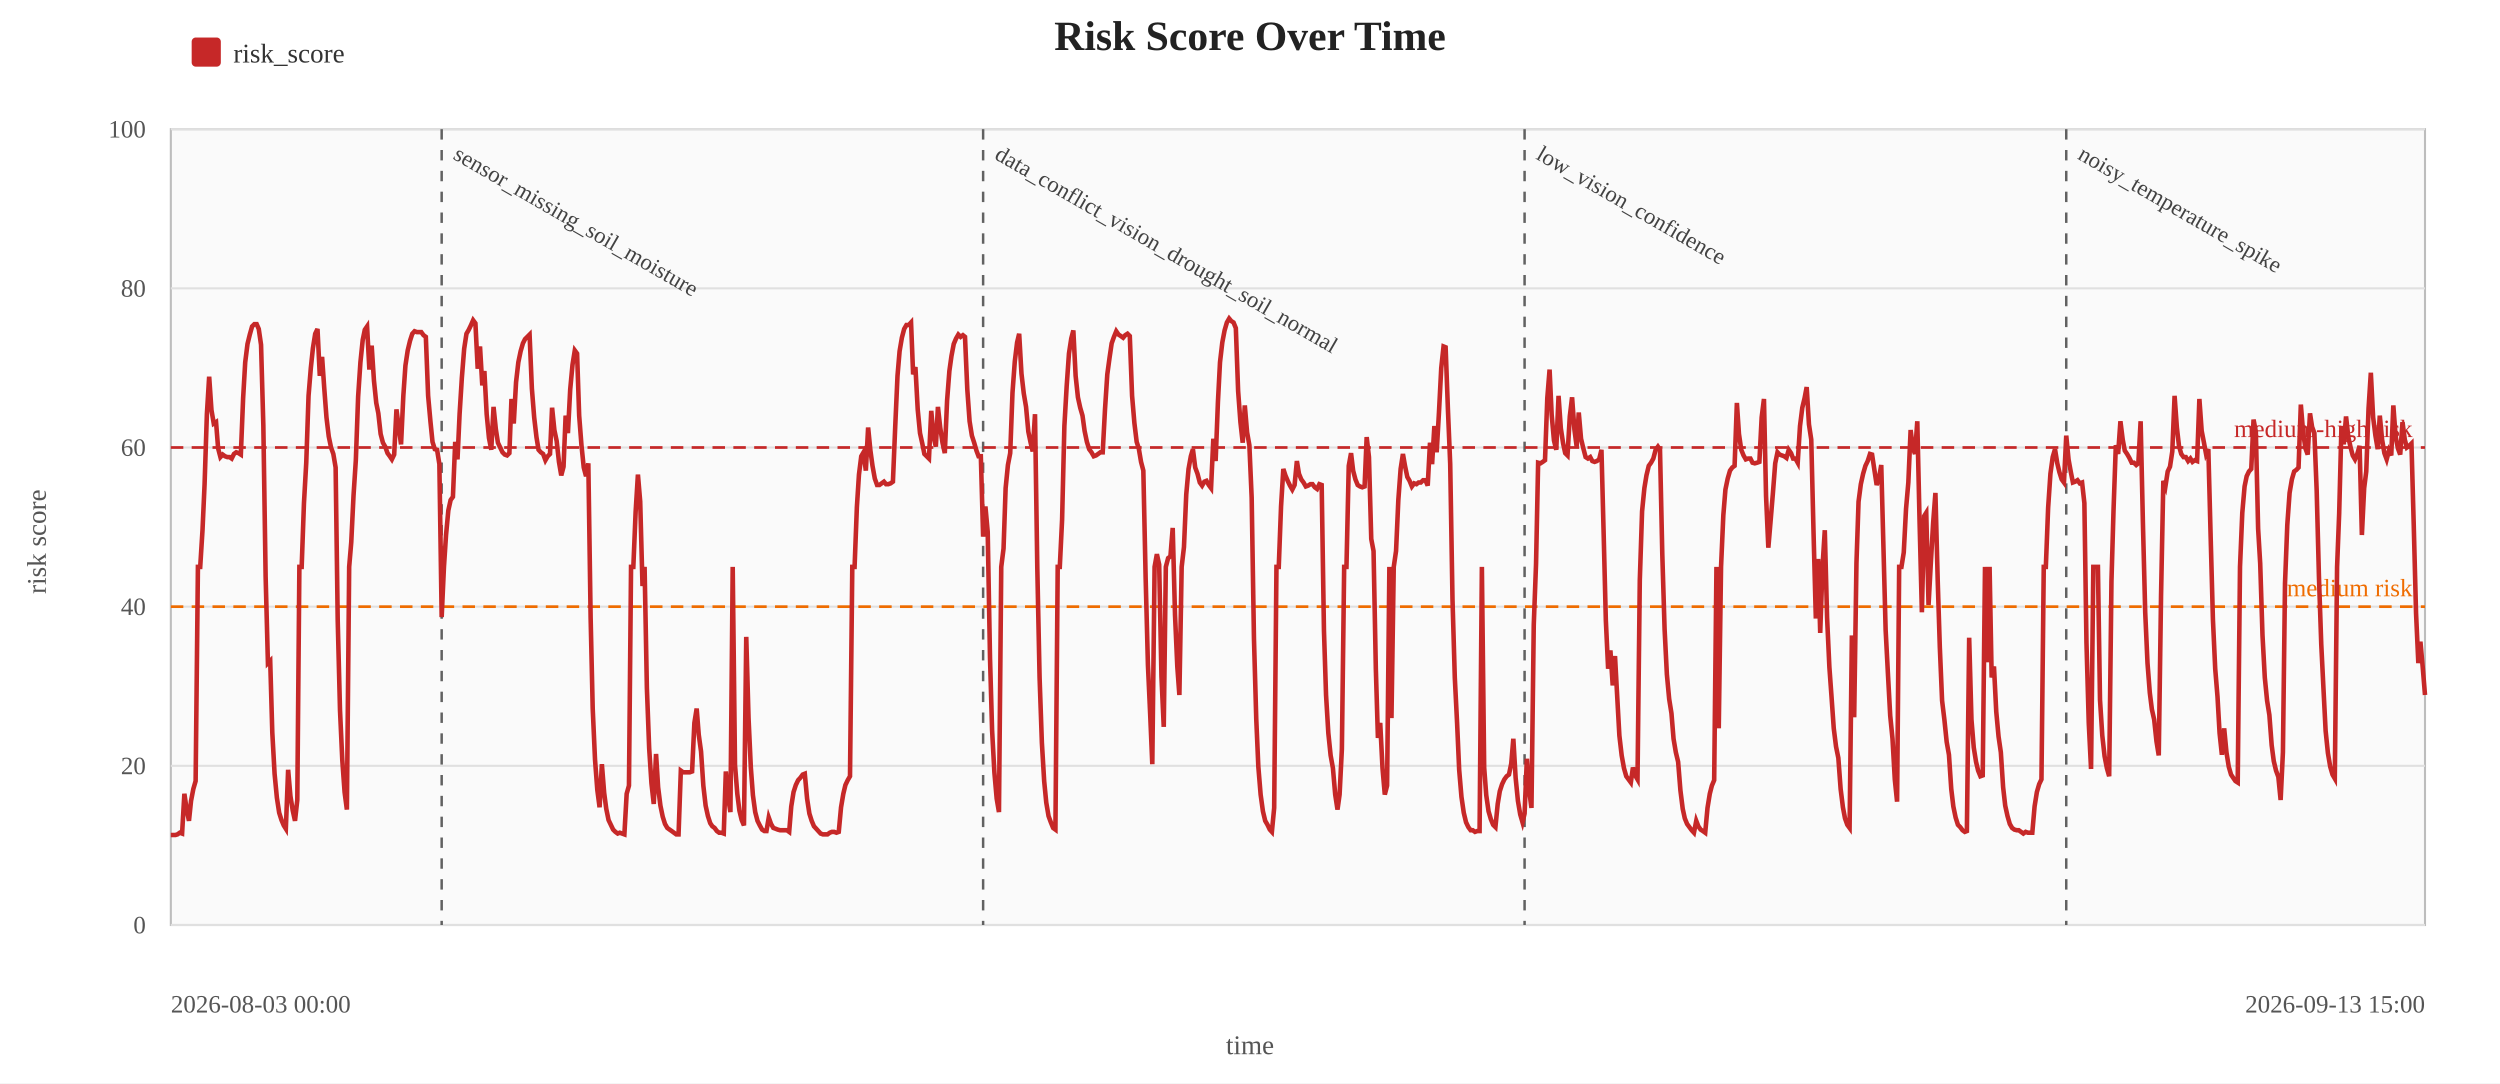
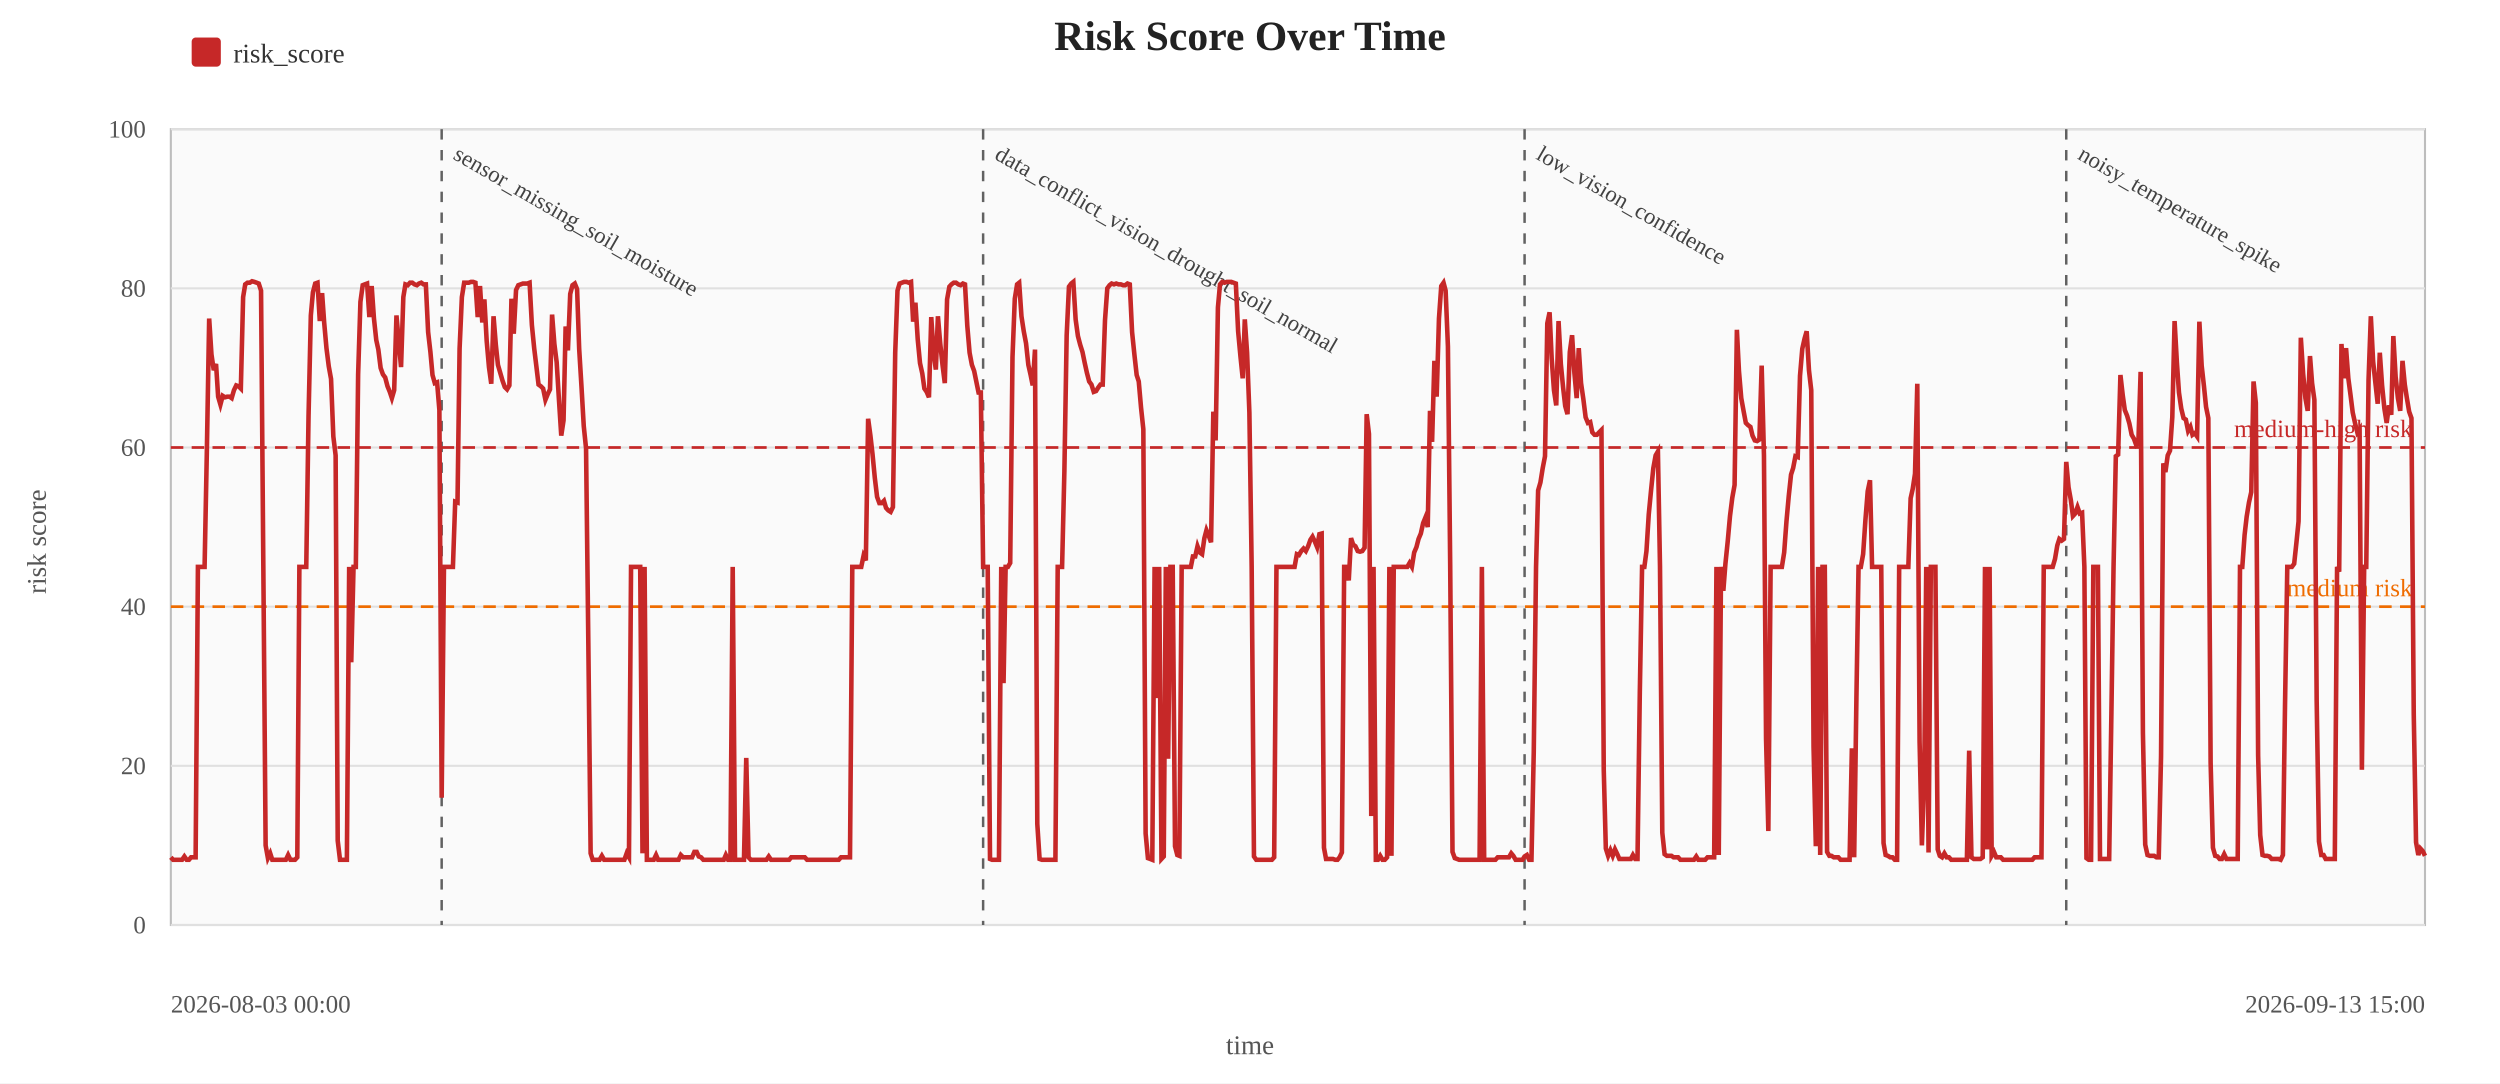
<svg xmlns="http://www.w3.org/2000/svg" width="1200" height="520" viewBox="0 0 1200 520">
  <rect width="100%" height="100%" fill="#ffffff" />
  <text x="600.0" y="24" text-anchor="middle" font-size="20" font-weight="700" fill="#222">Risk Score Over Time</text>
  <rect x="92" y="18" width="14" height="14" fill="#c62828" rx="2" />
  <text x="112" y="30" font-size="13" fill="#333">risk_score</text>
  <rect x="82" y="62" width="1082" height="382" fill="#fafafa" stroke="#bdbdbd" />
  <line x1="82" y1="444.0" x2="1164" y2="444.0" stroke="#e0e0e0" stroke-width="1" />
  <text x="70" y="448.0" text-anchor="end" font-size="12" fill="#555">0</text>
  <line x1="82" y1="367.6" x2="1164" y2="367.6" stroke="#e0e0e0" stroke-width="1" />
  <text x="70" y="371.6" text-anchor="end" font-size="12" fill="#555">20</text>
  <line x1="82" y1="291.2" x2="1164" y2="291.2" stroke="#e0e0e0" stroke-width="1" />
  <text x="70" y="295.2" text-anchor="end" font-size="12" fill="#555">40</text>
  <line x1="82" y1="214.8" x2="1164" y2="214.8" stroke="#e0e0e0" stroke-width="1" />
  <text x="70" y="218.8" text-anchor="end" font-size="12" fill="#555">60</text>
  <line x1="82" y1="138.4" x2="1164" y2="138.4" stroke="#e0e0e0" stroke-width="1" />
  <text x="70" y="142.4" text-anchor="end" font-size="12" fill="#555">80</text>
  <line x1="82" y1="62.0" x2="1164" y2="62.0" stroke="#e0e0e0" stroke-width="1" />
  <text x="70" y="66.0" text-anchor="end" font-size="12" fill="#555">100</text>
  <line x1="212.0" y1="62" x2="212.0" y2="444" stroke="#616161" stroke-dasharray="5 5" stroke-width="1.2" />
  <text x="217.0" y="76.0" font-size="11" fill="#424242" transform="rotate(30 217.0 76.0)">sensor_missing_soil_moisture</text>
  <line x1="471.9" y1="62" x2="471.9" y2="444" stroke="#616161" stroke-dasharray="5 5" stroke-width="1.2" />
  <text x="476.9" y="76.0" font-size="11" fill="#424242" transform="rotate(30 476.9 76.0)">data_conflict_vision_drought_soil_normal</text>
  <line x1="731.8" y1="62" x2="731.8" y2="444" stroke="#616161" stroke-dasharray="5 5" stroke-width="1.2" />
  <text x="736.8" y="76.0" font-size="11" fill="#424242" transform="rotate(30 736.8 76.0)">low_vision_confidence</text>
  <line x1="991.8" y1="62" x2="991.8" y2="444" stroke="#616161" stroke-dasharray="5 5" stroke-width="1.2" />
  <text x="996.8" y="76.0" font-size="11" fill="#424242" transform="rotate(30 996.8 76.0)">noisy_temperature_spike</text>
  <line x1="82" y1="291.2" x2="1164" y2="291.2" stroke="#ef6c00" stroke-dasharray="6 4" stroke-width="1.3" />
  <text x="1158" y="286.2" text-anchor="end" font-size="12" fill="#ef6c00">medium risk</text>
  <line x1="82" y1="214.8" x2="1164" y2="214.8" stroke="#c62828" stroke-dasharray="6 4" stroke-width="1.3" />
  <text x="1158" y="209.8" text-anchor="end" font-size="12" fill="#c62828">medium-high risk</text>
-   <polyline fill="none" stroke="#c62828" stroke-width="2.2" points="82.0,400.8 83.1,400.8 84.2,400.8 85.2,400.5 86.3,399.7 87.4,400.1 88.5,381.0 89.6,388.6 90.7,394.0 91.7,384.4 92.8,378.7 93.9,374.9 95.0,272.1 96.1,272.1 97.2,254.5 98.2,232.4 99.3,198.8 100.4,180.8 101.5,196.8 102.6,203.3 103.7,202.6 104.7,215.2 105.8,219.4 106.9,218.2 108.0,219.0 109.1,219.4 110.2,219.4 111.2,220.1 112.3,217.9 113.4,217.1 114.5,217.5 115.6,218.2 116.7,191.1 117.7,173.9 118.8,165.1 119.9,160.6 121.0,156.7 122.1,155.6 123.2,155.6 124.2,157.9 125.3,165.5 126.4,204.1 127.5,276.7 128.6,318.3 129.7,317.2 130.7,351.6 131.8,371.4 132.9,382.9 134.0,390.1 135.1,393.6 136.2,396.2 137.2,397.8 138.3,369.5 139.4,382.1 140.5,389.0 141.6,394.0 142.7,384.0 143.7,272.1 144.8,272.1 145.9,241.5 147.0,222.1 148.1,190.0 149.2,176.6 150.2,167.1 151.3,160.2 152.4,157.9 153.5,180.4 154.6,171.3 155.6,185.8 156.7,200.3 157.8,209.5 158.9,214.8 160.0,217.9 161.1,224.4 162.1,297.7 163.2,340.9 164.3,364.9 165.4,380.2 166.5,388.6 167.6,272.1 168.6,260.3 169.7,237.7 170.8,220.9 171.9,190.4 173.0,173.9 174.1,163.2 175.1,158.3 176.2,156.7 177.3,177.4 178.4,165.9 179.5,182.7 180.6,193.4 181.6,198.4 182.7,208.3 183.8,212.5 184.9,214.4 186.0,217.5 187.1,219.0 188.1,220.5 189.2,218.2 190.3,196.5 191.4,205.2 192.5,213.3 193.6,190.0 194.6,175.5 195.7,168.2 196.8,163.6 197.9,160.2 199.0,159.0 200.1,159.4 201.1,159.4 202.2,159.4 203.3,160.9 204.4,161.7 205.5,190.0 206.6,202.2 207.6,212.1 208.7,215.6 209.8,215.9 210.9,222.8 212.0,296.2 213.1,272.1 214.1,256.8 215.2,245.0 216.3,240.0 217.4,238.5 218.5,212.1 219.6,220.5 220.6,198.8 221.7,181.2 222.8,167.4 223.9,160.2 225.0,158.3 226.1,156.0 227.1,153.7 228.2,155.2 229.3,177.0 230.4,166.3 231.5,185.0 232.5,178.1 233.6,198.8 234.7,210.2 235.8,215.9 236.9,195.3 238.0,206.0 239.0,212.5 240.1,214.8 241.2,217.1 242.3,218.2 243.4,218.6 244.5,217.5 245.5,191.5 246.6,203.3 247.7,183.5 248.8,173.9 249.9,168.6 251.0,164.8 252.0,162.8 253.1,161.7 254.2,160.6 255.3,186.5 256.4,200.3 257.5,209.8 258.5,215.9 259.6,217.1 260.7,217.9 261.8,220.9 262.9,219.0 264.0,217.9 265.0,195.7 266.1,206.4 267.2,211.7 268.3,221.7 269.4,228.2 270.5,224.0 271.5,199.5 272.6,207.9 273.7,186.9 274.8,175.1 275.9,168.2 277.0,169.7 278.0,199.5 279.1,213.7 280.2,224.4 281.3,228.6 282.4,222.4 283.5,296.5 284.5,340.1 285.6,364.5 286.7,379.1 287.8,387.5 288.9,366.8 290.0,380.6 291.0,388.2 292.1,393.6 293.2,395.9 294.3,398.2 295.4,399.3 296.5,400.1 297.5,399.7 298.6,400.1 299.7,400.5 300.8,381.0 301.9,377.1 302.9,272.1 304.0,272.1 305.1,245.7 306.2,227.8 307.3,240.8 308.4,281.3 309.4,272.1 310.5,330.2 311.6,359.2 312.7,376.0 313.8,385.9 314.9,361.9 315.9,377.9 317.0,386.7 318.1,392.0 319.2,395.5 320.3,397.4 321.4,398.2 322.4,398.9 323.5,399.7 324.6,400.5 325.7,400.5 326.8,369.9 327.9,370.7 328.9,370.7 330.0,370.7 331.1,370.7 332.2,370.3 333.3,347.0 334.4,340.1 335.4,352.7 336.5,360.7 337.6,377.1 338.7,386.7 339.8,391.7 340.9,395.1 341.9,396.6 343.0,397.4 344.1,398.9 345.2,399.7 346.3,399.7 347.4,400.1 348.4,370.3 349.5,382.9 350.6,389.8 351.7,272.1 352.8,367.2 353.9,381.0 354.9,389.0 356.0,393.6 357.1,396.2 358.2,305.7 359.3,344.7 360.4,368.4 361.4,381.7 362.5,389.8 363.6,394.0 364.7,396.2 365.8,398.2 366.9,398.9 367.9,398.9 369.0,392.4 370.1,395.5 371.2,397.4 372.3,397.8 373.3,398.2 374.4,398.5 375.5,398.5 376.6,398.5 377.7,398.5 378.8,399.3 379.8,387.1 380.9,380.2 382.0,376.8 383.1,374.5 384.2,373.3 385.3,371.8 386.3,371.4 387.4,383.3 388.5,390.5 389.6,394.0 390.7,396.6 391.8,397.8 392.8,398.9 393.9,400.1 395.0,400.5 396.1,400.5 397.2,400.5 398.3,399.7 399.3,399.3 400.4,399.3 401.5,399.7 402.6,399.3 403.7,387.5 404.8,381.0 405.8,376.8 406.9,374.5 408.0,372.6 409.1,272.1 410.2,272.1 411.3,243.4 412.3,227.8 413.4,219.0 414.5,217.1 415.6,225.9 416.7,205.2 417.8,216.3 418.8,223.6 419.9,229.7 421.0,232.8 422.1,232.8 423.2,232.0 424.3,231.2 425.3,232.4 426.4,232.4 427.5,232.0 428.6,231.2 429.7,204.9 430.8,180.4 431.8,168.6 432.9,162.1 434.0,157.9 435.1,156.0 436.2,156.0 437.3,154.8 438.3,179.7 439.4,176.2 440.5,196.5 441.6,207.9 442.7,212.9 443.7,217.9 444.8,219.0 445.9,220.1 447.0,197.2 448.1,209.5 449.2,214.4 450.2,195.3 451.3,205.2 452.4,212.5 453.5,217.5 454.6,192.3 455.7,178.1 456.7,170.9 457.8,165.1 458.9,162.5 460.0,160.6 461.1,161.7 462.2,160.9 463.2,161.7 464.3,186.9 465.4,202.2 466.5,209.1 467.6,212.5 468.7,216.3 469.7,219.0 470.8,219.0 471.9,257.6 473.0,243.1 474.1,255.3 475.2,315.6 476.2,350.4 477.3,370.7 478.4,383.3 479.5,389.8 480.6,272.1 481.7,263.3 482.7,234.3 483.8,223.2 484.9,217.5 486.0,188.4 487.1,173.5 488.2,164.4 489.2,160.2 490.3,179.3 491.4,188.8 492.5,195.3 493.6,207.2 494.7,212.5 495.7,216.7 496.8,198.8 497.9,272.5 499.0,325.2 500.1,356.5 501.2,374.9 502.2,385.2 503.3,391.7 504.4,394.7 505.5,397.4 506.6,398.2 507.7,272.1 508.7,272.1 509.8,249.6 510.9,204.5 512.0,185.4 513.1,169.7 514.2,162.5 515.2,158.6 516.3,180.4 517.4,190.7 518.5,195.7 519.6,199.5 520.6,206.8 521.7,212.1 522.8,215.6 523.9,217.1 525.0,219.0 526.1,218.6 527.1,217.9 528.2,217.1 529.3,217.1 530.4,196.5 531.5,179.7 532.6,171.6 533.6,164.8 534.7,161.7 535.8,159.0 536.9,160.6 538.0,161.3 539.1,162.1 540.1,160.9 541.2,160.2 542.3,161.3 543.4,190.0 544.5,203.0 545.6,212.1 546.6,215.2 547.7,221.7 548.8,225.9 549.9,277.1 551.0,319.1 552.1,343.2 553.1,366.8 554.2,272.1 555.3,266.0 556.4,271.0 557.5,324.8 558.6,348.9 559.6,272.1 560.7,267.9 561.8,267.1 562.9,253.4 564.0,295.0 565.1,319.9 566.1,333.6 567.2,272.1 568.3,262.6 569.4,237.3 570.5,225.1 571.6,219.0 572.6,215.6 573.7,224.4 574.8,227.4 575.9,231.6 577.0,233.1 578.1,231.2 579.1,230.8 580.2,232.8 581.3,234.3 582.4,210.6 583.5,221.3 584.6,193.0 585.6,173.9 586.7,164.4 587.8,158.6 588.9,154.8 590.0,152.9 591.0,154.1 592.1,154.8 593.2,157.5 594.3,187.7 595.4,202.6 596.5,212.5 597.5,194.6 598.6,207.5 599.7,213.7 600.8,238.9 601.9,306.5 603.0,345.1 604.0,368.0 605.1,381.4 606.2,389.4 607.3,394.0 608.4,395.9 609.5,398.2 610.5,399.3 611.6,387.8 612.7,272.1 613.8,272.1 614.9,243.1 616.0,225.1 617.0,228.2 618.1,230.8 619.2,233.1 620.3,235.0 621.4,232.8 622.5,221.3 623.5,227.4 624.6,230.1 625.7,231.6 626.8,233.5 627.9,233.1 629.0,232.4 630.0,232.4 631.1,233.9 632.2,234.7 633.3,232.4 634.4,232.8 635.5,302.7 636.5,333.6 637.6,351.9 638.7,362.6 639.8,368.7 640.9,381.4 642.0,388.6 643.0,381.4 644.1,359.6 645.2,272.1 646.3,272.1 647.4,223.6 648.5,217.5 649.5,225.9 650.6,230.1 651.7,232.8 652.8,233.5 653.9,233.9 655.0,233.5 656.0,209.8 657.1,219.4 658.2,258.7 659.3,264.5 660.4,321.0 661.4,354.2 662.5,347.0 663.6,368.7 664.7,381.4 665.8,377.1 666.9,272.1 667.9,344.7 669.0,272.1 670.1,264.5 671.2,240.0 672.3,225.1 673.4,217.9 674.4,223.6 675.5,228.9 676.6,230.8 677.7,233.5 678.8,232.0 679.9,232.4 680.9,231.6 682.0,231.6 683.1,230.5 684.2,230.5 685.3,233.1 686.4,212.5 687.4,222.8 688.5,204.5 689.6,217.1 690.7,198.0 691.8,176.6 692.9,166.3 693.9,166.7 695.0,196.5 696.1,222.8 697.2,287.8 698.3,325.2 699.4,347.0 700.4,369.5 701.5,382.5 702.6,390.1 703.7,394.7 704.8,397.0 705.9,398.5 706.9,398.5 708.0,399.3 709.1,398.9 710.2,398.9 711.3,272.1 712.4,368.4 713.4,381.7 714.5,389.4 715.6,393.2 716.7,395.9 717.8,397.0 718.9,385.9 719.9,379.8 721.0,376.4 722.1,374.1 723.2,372.6 724.3,371.8 725.4,366.5 726.4,354.6 727.5,373.3 728.6,384.4 729.7,390.9 730.8,394.7 731.8,390.5 732.9,364.2 734.0,379.4 735.1,387.8 736.2,300.0 737.3,270.6 738.3,222.1 739.4,222.4 740.5,221.7 741.6,220.9 742.7,191.1 743.8,177.4 744.8,199.1 745.9,211.4 747.0,215.9 748.1,190.0 749.2,205.6 750.3,212.9 751.3,217.5 752.4,218.6 753.5,199.9 754.6,190.7 755.7,206.0 756.8,214.4 757.8,198.0 758.9,210.6 760.0,215.2 761.1,219.4 762.2,220.1 763.3,219.4 764.3,221.3 765.4,221.7 766.5,221.3 767.6,220.5 768.7,215.9 769.8,258.0 770.8,297.7 771.9,321.0 773.0,312.2 774.1,329.0 775.2,314.9 776.3,335.1 777.3,353.1 778.4,362.6 779.5,368.7 780.6,372.6 781.7,374.1 782.8,375.6 783.8,368.4 784.9,372.2 786.0,374.1 787.1,278.6 788.2,245.4 789.3,234.3 790.3,228.2 791.4,223.6 792.5,222.1 793.6,220.1 794.7,215.9 795.8,214.4 796.8,215.9 797.9,266.0 799.0,301.9 800.1,323.7 801.2,335.5 802.3,342.4 803.3,354.6 804.4,361.1 805.5,365.7 806.6,379.4 807.7,388.2 808.7,392.8 809.8,395.5 810.9,397.0 812.0,398.5 813.1,399.7 814.2,394.0 815.2,396.6 816.3,398.2 817.4,398.9 818.5,399.7 819.6,387.8 820.7,381.0 821.7,377.1 822.8,374.5 823.9,272.1 825.0,349.6 826.1,272.1 827.2,247.3 828.2,235.0 829.3,229.7 830.4,225.9 831.5,224.4 832.6,223.6 833.7,193.4 834.7,208.3 835.8,215.9 836.9,218.6 838.0,220.5 839.1,220.1 840.2,220.1 841.2,222.1 842.3,222.4 843.4,222.1 844.5,221.7 845.6,200.3 846.7,191.5 847.7,238.1 848.8,262.9 849.9,249.9 851.0,236.6 852.1,222.4 853.2,217.1 854.2,218.2 855.3,218.6 856.4,219.0 857.5,219.8 858.6,215.9 859.7,217.5 860.7,220.1 861.8,220.1 862.9,222.1 864.0,204.5 865.1,195.7 866.2,191.1 867.2,185.8 868.3,203.7 869.4,211.0 870.5,255.7 871.6,296.9 872.7,268.3 873.7,303.8 874.8,272.1 875.9,254.5 877.0,296.5 878.1,320.2 879.1,334.0 880.2,349.6 881.3,358.4 882.4,363.8 883.5,378.7 884.6,387.5 885.6,392.8 886.7,395.9 887.8,397.4 888.9,305.0 890.0,344.3 891.1,270.2 892.1,240.8 893.2,232.4 894.3,227.4 895.4,223.6 896.5,221.3 897.6,217.9 898.6,218.2 899.7,225.5 900.8,232.8 901.9,229.7 903.0,223.2 904.1,264.5 905.1,302.3 906.2,323.3 907.3,343.5 908.4,354.6 909.5,374.1 910.6,384.8 911.6,272.1 912.7,272.1 913.8,265.2 914.9,244.2 916.0,231.6 917.1,206.4 918.1,214.8 919.2,217.9 920.3,202.2 921.4,250.7 922.5,293.9 923.6,247.7 924.6,246.1 925.7,290.4 926.8,270.2 927.9,251.1 929.0,236.6 930.1,278.6 931.1,310.3 932.2,336.3 933.3,345.4 934.4,356.1 935.5,362.3 936.6,378.7 937.6,387.1 938.7,392.4 939.8,395.9 940.9,397.0 942.0,398.5 943.1,399.3 944.1,398.9 945.2,306.1 946.3,345.4 947.4,358.8 948.5,365.7 949.5,369.9 950.6,372.6 951.7,372.2 952.8,272.1 953.9,317.9 955.0,272.1 956.0,325.2 957.1,319.9 958.2,341.6 959.3,353.5 960.4,361.1 961.5,377.9 962.5,386.7 963.6,391.7 964.7,395.5 965.8,397.4 966.9,398.2 968.0,398.5 969.0,398.5 970.1,399.3 971.2,400.1 972.3,399.3 973.4,399.7 974.5,399.7 975.5,399.7 976.6,387.1 977.7,380.2 978.8,376.4 979.9,374.1 981.0,272.1 982.0,272.1 983.1,243.8 984.2,227.4 985.3,219.4 986.4,215.6 987.5,222.4 988.5,226.6 989.6,230.1 990.7,231.6 991.8,209.1 992.9,220.5 994.0,226.6 995.0,231.6 996.1,231.2 997.2,230.5 998.3,232.0 999.4,231.6 1000.5,241.5 1001.5,308.4 1002.6,347.0 1003.7,369.1 1004.8,272.1 1005.9,272.1 1007.0,272.1 1008.0,335.9 1009.1,353.1 1010.2,363.0 1011.3,368.7 1012.4,372.6 1013.5,279.0 1014.5,244.6 1015.6,213.7 1016.7,217.9 1017.8,202.2 1018.9,211.0 1019.9,216.3 1021.0,217.9 1022.1,219.8 1023.2,222.1 1024.3,222.1 1025.4,223.2 1026.4,222.4 1027.5,202.2 1028.6,251.1 1029.7,293.9 1030.8,318.3 1031.9,332.5 1032.9,340.5 1034.0,345.4 1035.1,355.8 1036.2,362.6 1037.3,285.9 1038.4,230.8 1039.4,233.5 1040.5,226.3 1041.6,224.0 1042.7,216.7 1043.8,190.0 1044.9,205.2 1045.9,214.0 1047.0,217.9 1048.1,219.4 1049.2,219.4 1050.3,221.3 1051.4,220.1 1052.4,221.7 1053.5,220.9 1054.6,221.3 1055.7,191.5 1056.8,206.8 1057.9,212.5 1058.9,217.9 1060.0,215.6 1061.1,257.2 1062.2,297.3 1063.3,321.0 1064.4,334.4 1065.4,351.9 1066.5,362.3 1067.6,349.6 1068.7,361.1 1069.8,368.0 1070.9,371.8 1071.9,373.3 1073.0,374.9 1074.1,375.6 1075.2,272.1 1076.3,246.1 1077.4,233.5 1078.4,228.6 1079.5,226.3 1080.6,225.1 1081.7,201.4 1082.8,207.2 1083.9,253.8 1084.9,270.6 1086.0,305.0 1087.1,325.2 1088.2,336.3 1089.3,343.2 1090.4,357.7 1091.4,365.3 1092.5,369.9 1093.6,372.9 1094.7,384.0 1095.8,361.1 1096.8,280.1 1097.9,251.9 1099.0,236.6 1100.1,230.1 1101.2,226.3 1102.3,225.5 1103.3,224.4 1104.4,194.2 1105.5,207.5 1106.6,215.2 1107.7,218.2 1108.8,198.4 1109.8,204.9 1110.9,207.9 1112.0,235.4 1113.1,277.1 1114.2,309.2 1115.3,331.3 1116.3,350.8 1117.4,361.5 1118.5,368.0 1119.6,371.8 1120.7,373.7 1121.8,272.1 1122.8,246.5 1123.9,204.5 1125.0,213.3 1126.1,199.9 1127.2,209.8 1128.3,214.8 1129.3,218.6 1130.4,220.5 1131.5,217.9 1132.6,214.0 1133.7,256.8 1134.8,234.3 1135.8,226.3 1136.9,196.1 1138.0,178.9 1139.1,200.3 1140.2,209.1 1141.3,215.6 1142.3,199.5 1143.4,211.0 1144.5,217.5 1145.6,220.5 1146.7,216.3 1147.8,218.6 1148.8,194.6 1149.9,209.5 1151.0,215.2 1152.1,218.2 1153.2,202.6 1154.3,211.0 1155.3,214.8 1156.4,214.0 1157.5,212.9 1158.6,252.2 1159.7,294.3 1160.8,318.3 1161.8,308.0 1162.9,320.2 1164.0,333.6" />
+   <polyline fill="none" stroke="#c62828" stroke-width="2.2" points="82.0,411.5 83.1,412.7 84.2,412.7 85.2,412.7 86.3,412.7 87.4,412.7 88.5,411.1 89.6,412.7 90.7,412.7 91.7,411.5 92.8,411.5 93.9,411.5 95.0,272.1 96.1,272.1 97.2,272.1 98.2,272.1 99.3,215.9 100.4,152.9 101.5,170.1 102.6,177.7 103.7,174.7 104.7,190.4 105.8,194.2 106.9,190.0 108.0,190.7 109.1,190.4 110.2,190.4 111.2,191.1 112.3,187.3 113.4,185.0 114.5,185.4 115.6,186.5 116.7,142.6 117.7,136.5 118.8,135.7 119.9,135.7 121.0,135.0 122.1,135.3 123.2,135.7 124.2,136.1 125.3,139.5 126.4,272.1 127.5,405.8 128.6,411.9 129.7,409.6 130.7,412.7 131.8,412.7 132.9,412.7 134.0,412.7 135.1,412.7 136.2,412.7 137.2,412.7 138.3,410.4 139.4,412.7 140.5,412.7 141.6,412.7 142.7,411.5 143.7,272.1 144.8,272.1 145.9,272.1 147.0,272.1 148.1,199.5 149.2,151.4 150.2,140.3 151.3,136.1 152.4,135.7 153.5,154.1 154.6,140.7 155.6,154.8 156.7,167.1 157.8,175.8 158.9,181.9 160.0,209.5 161.1,218.6 162.1,403.5 163.2,412.7 164.3,412.7 165.4,412.7 166.5,412.7 167.6,272.1 168.6,317.9 169.7,272.1 170.8,272.1 171.9,179.7 173.0,144.9 174.1,136.9 175.1,136.5 176.2,136.1 177.3,152.2 178.4,137.3 179.5,152.9 180.6,163.2 181.6,167.8 182.7,176.6 183.8,179.7 184.9,181.2 186.0,185.4 187.1,188.1 188.1,191.1 189.2,187.3 190.3,151.4 191.4,164.0 192.5,176.2 193.6,142.6 194.6,136.5 195.7,136.9 196.8,135.7 197.9,135.7 199.0,136.5 200.1,136.9 201.1,136.1 202.2,135.7 203.3,136.5 204.4,136.5 205.5,159.4 206.6,169.0 207.6,180.0 208.7,183.9 209.8,183.5 210.9,196.8 212.0,382.9 213.1,272.1 214.1,272.1 215.2,272.1 216.3,272.1 217.4,272.1 218.5,240.8 219.6,241.2 220.6,167.4 221.7,142.6 222.8,135.7 223.9,135.7 225.0,135.7 226.1,135.3 227.1,135.3 228.2,135.7 229.3,152.2 230.4,137.3 231.5,154.8 232.5,143.7 233.6,163.6 234.7,176.2 235.8,184.2 236.9,151.8 238.0,165.5 239.0,175.1 240.1,178.9 241.2,182.7 242.3,185.8 243.4,186.9 244.5,185.0 245.5,143.4 246.6,160.2 247.7,139.2 248.8,136.9 249.9,136.5 251.0,136.1 252.0,136.1 253.1,136.1 254.2,135.7 255.3,156.0 256.4,167.1 257.5,176.2 258.5,184.6 259.6,185.4 260.7,186.5 261.8,191.9 262.9,189.2 264.0,186.9 265.0,151.0 266.1,165.1 267.2,173.9 268.3,191.9 269.4,209.1 270.5,201.8 271.5,156.7 272.6,168.2 273.7,141.1 274.8,136.9 275.9,136.1 277.0,138.8 278.0,167.4 279.1,185.4 280.2,204.5 281.3,215.2 282.4,308.8 283.5,409.6 284.5,412.7 285.6,412.7 286.7,412.7 287.8,412.7 288.9,410.8 290.0,412.7 291.0,412.7 292.1,412.7 293.2,412.7 294.3,412.7 295.4,412.7 296.5,412.7 297.5,412.7 298.6,412.7 299.7,412.7 300.8,409.6 301.9,411.5 302.9,272.1 304.0,272.1 305.1,272.1 306.2,272.1 307.3,272.1 308.4,409.6 309.4,272.1 310.5,412.7 311.6,412.7 312.7,412.7 313.8,412.7 314.9,410.4 315.9,412.7 317.0,412.7 318.1,412.7 319.2,412.7 320.3,412.7 321.4,412.7 322.4,412.7 323.5,412.7 324.6,412.7 325.7,412.7 326.8,410.4 327.9,411.5 328.9,411.5 330.0,411.5 331.1,411.5 332.2,411.5 333.3,408.9 334.4,408.9 335.4,411.1 336.5,411.5 337.6,412.7 338.7,412.7 339.8,412.7 340.9,412.7 341.9,412.7 343.0,412.7 344.1,412.7 345.2,412.7 346.3,412.7 347.4,412.7 348.4,410.4 349.5,412.7 350.6,412.7 351.7,272.1 352.8,412.7 353.9,412.7 354.9,412.7 356.0,412.7 357.1,412.7 358.2,363.8 359.3,411.5 360.4,412.7 361.4,412.7 362.5,412.7 363.6,412.7 364.7,412.7 365.8,412.7 366.9,412.7 367.9,412.7 369.0,411.1 370.1,412.7 371.2,412.7 372.3,412.7 373.3,412.7 374.4,412.7 375.5,412.7 376.6,412.7 377.7,412.7 378.8,412.7 379.8,411.5 380.9,411.5 382.0,411.5 383.1,411.5 384.2,411.5 385.3,411.5 386.3,411.5 387.4,412.7 388.5,412.7 389.6,412.7 390.7,412.7 391.8,412.7 392.8,412.7 393.9,412.7 395.0,412.7 396.1,412.7 397.2,412.7 398.3,412.7 399.3,412.7 400.4,412.7 401.5,412.7 402.6,412.7 403.7,411.5 404.8,411.5 405.8,411.5 406.9,411.5 408.0,411.5 409.1,272.1 410.2,272.1 411.3,272.1 412.3,272.1 413.4,272.1 414.5,266.8 415.6,269.0 416.7,201.0 417.8,209.1 418.8,217.9 419.9,229.3 421.0,238.5 422.1,241.5 423.2,241.5 424.3,240.4 425.3,243.8 426.4,245.0 427.5,245.7 428.6,243.4 429.7,169.3 430.8,139.5 431.8,136.1 432.9,135.7 434.0,135.3 435.1,135.3 436.2,135.7 437.3,135.3 438.3,154.4 439.4,145.3 440.5,162.8 441.6,174.3 442.7,179.3 443.7,186.5 444.8,188.1 445.9,190.7 447.0,152.2 448.1,169.3 449.2,177.4 450.2,151.8 451.3,164.8 452.4,175.1 453.5,183.9 454.6,143.7 455.7,137.6 456.7,136.5 457.8,135.7 458.9,135.7 460.0,136.5 461.1,136.9 462.2,136.1 463.2,136.5 464.3,156.4 465.4,169.3 466.5,175.1 467.6,178.1 468.7,183.5 469.7,188.4 470.8,188.4 471.9,272.1 473.0,272.1 474.1,272.1 475.2,412.3 476.2,412.7 477.3,412.7 478.4,412.7 479.5,412.7 480.6,272.1 481.7,327.9 482.7,272.1 483.8,272.1 484.9,270.2 486.0,171.3 487.1,143.4 488.2,136.5 489.2,135.7 490.3,151.8 491.4,159.0 492.5,164.8 493.6,175.1 494.7,180.0 495.7,185.0 496.8,167.8 497.9,395.5 499.0,412.3 500.1,412.7 501.2,412.7 502.2,412.7 503.3,412.7 504.4,412.7 505.5,412.7 506.6,412.7 507.7,272.1 508.7,272.1 509.8,272.1 510.9,226.3 512.0,160.9 513.1,137.6 514.2,136.1 515.2,135.3 516.3,153.3 517.4,161.3 518.5,165.5 519.6,169.0 520.6,173.9 521.7,178.9 522.8,183.1 523.9,184.6 525.0,188.1 526.1,187.7 527.1,186.1 528.2,184.6 529.3,184.6 530.4,153.7 531.5,138.4 532.6,136.9 533.6,136.1 534.7,136.5 535.8,136.1 536.9,136.5 538.0,136.5 539.1,136.9 540.1,136.9 541.2,136.1 542.3,136.5 543.4,159.4 544.5,170.1 545.6,180.0 546.6,183.1 547.7,195.7 548.8,206.0 549.9,400.1 551.0,411.9 552.1,412.3 553.1,412.7 554.2,272.1 555.3,335.1 556.4,272.1 557.5,412.3 558.6,411.1 559.6,272.1 560.7,364.2 561.8,272.1 562.9,272.1 564.0,406.2 565.1,410.4 566.1,410.8 567.2,272.1 568.3,272.1 569.4,272.1 570.5,272.1 571.6,272.1 572.6,267.1 573.7,267.1 574.8,262.2 575.9,265.2 577.0,266.0 578.1,258.3 579.1,254.5 580.2,257.2 581.3,260.3 582.4,197.6 583.5,211.4 584.6,147.6 585.6,136.5 586.7,135.3 587.8,135.7 588.9,135.3 590.0,135.3 591.0,135.3 592.1,135.7 593.2,136.1 594.3,159.0 595.4,170.9 596.5,181.6 597.5,153.3 598.6,169.3 599.7,198.0 600.8,272.1 601.9,411.1 603.0,412.7 604.0,412.7 605.1,412.7 606.2,412.7 607.3,412.7 608.4,412.7 609.5,412.7 610.5,412.7 611.6,411.5 612.7,272.1 613.8,272.1 614.9,272.1 616.0,272.1 617.0,272.1 618.1,272.1 619.2,272.1 620.3,272.1 621.4,272.1 622.5,266.0 623.5,266.4 624.6,264.5 625.7,263.3 626.8,264.5 627.9,262.2 629.0,259.1 630.0,257.6 631.1,259.9 632.2,262.6 633.3,256.4 634.4,256.1 635.5,406.9 636.5,412.3 637.6,412.3 638.7,412.3 639.8,412.3 640.9,412.7 642.0,412.7 643.0,411.5 644.1,409.2 645.2,272.1 646.3,272.1 647.4,278.6 648.5,258.3 649.5,261.4 650.6,262.2 651.7,264.5 652.8,264.8 653.9,264.5 655.0,262.9 656.0,198.8 657.1,208.3 658.2,391.7 659.3,272.1 660.4,412.7 661.4,412.7 662.5,410.8 663.6,412.7 664.7,412.7 665.8,411.5 666.9,272.1 667.9,410.8 669.0,272.1 670.1,272.1 671.2,272.1 672.3,272.1 673.4,272.1 674.4,272.1 675.5,272.1 676.6,270.2 677.7,272.1 678.8,265.2 679.9,262.6 680.9,258.7 682.0,256.1 683.1,251.1 684.2,248.4 685.3,253.0 686.4,197.2 687.4,212.1 688.5,173.2 689.6,190.4 690.7,152.9 691.8,137.3 692.9,135.7 693.9,139.5 695.0,166.3 696.1,272.1 697.2,408.9 698.3,411.9 699.4,412.3 700.4,412.7 701.5,412.7 702.6,412.7 703.7,412.7 704.8,412.7 705.9,412.7 706.9,412.7 708.0,412.7 709.1,412.7 710.2,412.7 711.3,272.1 712.4,412.7 713.4,412.7 714.5,412.7 715.6,412.7 716.7,412.7 717.8,412.7 718.9,411.5 719.9,411.5 721.0,411.5 722.1,411.5 723.2,411.5 724.3,411.5 725.4,409.6 726.4,410.8 727.5,412.7 728.6,412.7 729.7,412.7 730.8,412.7 731.8,411.1 732.9,410.4 734.0,412.7 735.1,412.7 736.2,361.1 737.3,272.1 738.3,235.4 739.4,231.6 740.5,224.7 741.6,219.0 742.7,155.2 743.8,149.9 744.8,172.0 745.9,187.3 747.0,194.6 748.1,154.1 749.2,174.7 750.3,186.1 751.3,194.9 752.4,198.8 753.5,169.0 754.6,160.9 755.7,178.9 756.8,191.1 757.8,167.1 758.9,183.9 760.0,191.5 761.1,200.3 762.2,203.0 763.3,202.6 764.3,207.5 765.4,208.7 766.5,208.7 767.6,207.5 768.7,206.4 769.8,369.5 770.8,407.3 771.9,410.8 773.0,408.1 774.1,410.8 775.2,407.7 776.3,410.0 777.3,412.3 778.4,412.3 779.5,412.3 780.6,412.3 781.7,412.3 782.8,412.3 783.8,410.4 784.9,412.3 786.0,412.3 787.1,332.8 788.2,272.1 789.3,272.1 790.3,264.5 791.4,246.9 792.5,235.4 793.6,224.7 794.7,218.6 795.8,216.7 796.8,272.1 797.9,399.7 799.0,410.0 800.1,410.8 801.2,410.8 802.3,410.8 803.3,411.5 804.4,411.5 805.5,411.5 806.6,412.7 807.7,412.7 808.7,412.7 809.8,412.7 810.9,412.7 812.0,412.7 813.1,412.7 814.2,411.1 815.2,412.7 816.3,412.7 817.4,412.7 818.5,412.7 819.6,411.5 820.7,411.5 821.7,411.5 822.8,411.5 823.9,272.1 825.0,410.4 826.1,272.1 827.2,283.6 828.2,270.6 829.3,259.9 830.4,247.7 831.5,238.9 832.6,232.8 833.7,158.3 834.7,178.1 835.8,191.1 836.9,197.2 838.0,203.0 839.1,204.1 840.2,204.9 841.2,209.1 842.3,211.4 843.4,211.7 844.5,211.0 845.6,175.5 846.7,218.6 847.7,354.6 848.8,398.9 849.9,272.1 851.0,272.1 852.1,272.1 853.2,272.1 854.2,272.1 855.3,272.1 856.4,265.2 857.5,250.3 858.6,238.1 859.7,227.8 860.7,224.7 861.8,219.0 862.9,219.4 864.0,180.4 865.1,167.4 866.2,162.5 867.2,159.0 868.3,177.7 869.4,187.3 870.5,358.4 871.6,406.2 872.7,272.1 873.7,410.4 874.8,272.1 875.9,272.1 877.0,408.9 878.1,410.8 879.1,410.8 880.2,411.5 881.3,411.5 882.4,411.5 883.5,412.7 884.6,412.7 885.6,412.7 886.7,412.7 887.8,412.7 888.9,359.2 890.0,411.5 891.1,333.6 892.1,272.1 893.2,272.1 894.3,266.0 895.4,249.6 896.5,235.8 897.6,230.5 898.6,272.1 899.7,272.1 900.8,272.1 901.9,272.1 903.0,272.1 904.1,404.7 905.1,410.4 906.2,410.8 907.3,411.5 908.4,411.5 909.5,412.7 910.6,412.7 911.6,272.1 912.7,272.1 913.8,272.1 914.9,272.1 916.0,272.1 917.1,239.2 918.1,234.7 919.2,227.4 920.3,184.2 921.4,355.8 922.5,405.8 923.6,375.2 924.6,272.1 925.7,409.2 926.8,272.1 927.9,272.1 929.0,272.1 930.1,407.7 931.1,410.8 932.2,411.5 933.3,409.6 934.4,411.5 935.5,411.5 936.6,412.7 937.6,412.7 938.7,412.7 939.8,412.7 940.9,412.7 942.0,412.7 943.1,412.7 944.1,412.7 945.2,360.3 946.3,411.5 947.4,412.3 948.5,412.3 949.5,412.3 950.6,412.3 951.7,411.5 952.8,272.1 953.9,407.7 955.0,272.1 956.0,410.8 957.1,408.9 958.2,411.5 959.3,411.5 960.4,411.5 961.5,412.7 962.5,412.7 963.6,412.7 964.7,412.7 965.8,412.7 966.9,412.7 968.0,412.7 969.0,412.7 970.1,412.7 971.2,412.7 972.3,412.7 973.4,412.7 974.5,412.7 975.5,412.7 976.6,411.5 977.7,411.5 978.8,411.5 979.9,411.5 981.0,272.1 982.0,272.1 983.1,272.1 984.2,272.1 985.3,272.1 986.4,268.3 987.5,261.8 988.5,258.7 989.6,259.5 990.7,258.7 991.8,221.7 992.9,233.9 994.0,240.0 995.0,247.7 996.1,246.5 997.2,243.4 998.3,246.5 999.4,246.1 1000.5,272.1 1001.5,411.9 1002.6,412.7 1003.7,412.7 1004.8,272.1 1005.9,272.1 1007.0,272.1 1008.0,412.3 1009.1,412.3 1010.2,412.3 1011.3,412.3 1012.4,412.3 1013.5,340.5 1014.5,272.1 1015.6,219.0 1016.7,218.2 1017.8,180.0 1018.9,189.6 1019.9,196.8 1021.0,199.5 1022.1,203.3 1023.2,208.7 1024.3,210.6 1025.4,213.7 1026.4,212.9 1027.5,178.5 1028.6,351.9 1029.7,405.4 1030.8,410.4 1031.9,410.8 1032.9,410.8 1034.0,410.8 1035.1,411.5 1036.2,411.5 1037.3,363.0 1038.4,222.4 1039.4,226.6 1040.5,218.6 1041.6,216.3 1042.7,200.3 1043.8,154.1 1044.9,173.9 1045.9,188.4 1047.0,196.1 1048.1,200.7 1049.2,201.4 1050.3,206.8 1051.4,204.9 1052.4,208.7 1053.5,207.9 1054.6,209.5 1055.7,154.4 1056.8,175.5 1057.9,185.4 1058.9,195.3 1060.0,200.7 1061.1,366.1 1062.2,406.9 1063.3,410.8 1064.4,411.1 1065.4,412.3 1066.5,412.3 1067.6,410.0 1068.7,412.3 1069.8,412.3 1070.9,412.3 1071.9,412.3 1073.0,412.3 1074.1,412.3 1075.2,272.1 1076.3,272.1 1077.4,256.8 1078.4,248.0 1079.5,241.2 1080.6,236.2 1081.7,183.1 1082.8,193.4 1083.9,362.6 1084.9,400.8 1086.0,410.4 1087.1,410.8 1088.2,410.8 1089.3,411.1 1090.4,412.3 1091.4,412.3 1092.5,412.3 1093.6,412.3 1094.7,412.7 1095.8,410.4 1096.8,338.9 1097.9,272.1 1099.0,272.1 1100.1,272.1 1101.2,270.6 1102.3,260.3 1103.3,250.3 1104.4,162.1 1105.5,179.3 1106.6,191.1 1107.7,197.2 1108.8,170.9 1109.8,183.9 1110.9,191.9 1112.0,336.3 1113.1,403.9 1114.2,410.4 1115.3,410.4 1116.3,412.3 1117.4,412.3 1118.5,412.3 1119.6,412.3 1120.7,412.3 1121.8,272.1 1122.8,274.4 1123.9,165.1 1125.0,181.6 1126.1,167.1 1127.2,181.6 1128.3,190.0 1129.3,198.0 1130.4,203.0 1131.5,207.5 1132.6,206.0 1133.7,369.5 1134.8,272.1 1135.8,272.1 1136.9,182.3 1138.0,151.8 1139.1,173.5 1140.2,183.9 1141.3,193.8 1142.3,169.3 1143.4,185.0 1144.5,196.1 1145.6,203.0 1146.7,194.6 1147.8,199.1 1148.8,161.3 1149.9,180.8 1151.0,191.1 1152.1,197.2 1153.2,173.2 1154.3,184.6 1155.3,191.1 1156.4,197.6 1157.5,200.7 1158.6,342.8 1159.7,404.3 1160.8,410.4 1161.8,407.3 1162.9,408.5 1164.0,410.8" />
  <text x="82" y="486" font-size="12" fill="#555">2026-08-03 00:00</text>
  <text x="1164" y="486" text-anchor="end" font-size="12" fill="#555">2026-09-13 15:00</text>
  <text x="600.0" y="506" text-anchor="middle" font-size="13" fill="#555">time</text>
  <text x="22" y="260.0" text-anchor="middle" font-size="13" fill="#555" transform="rotate(-90 22 260.0)">risk score</text>
</svg>
